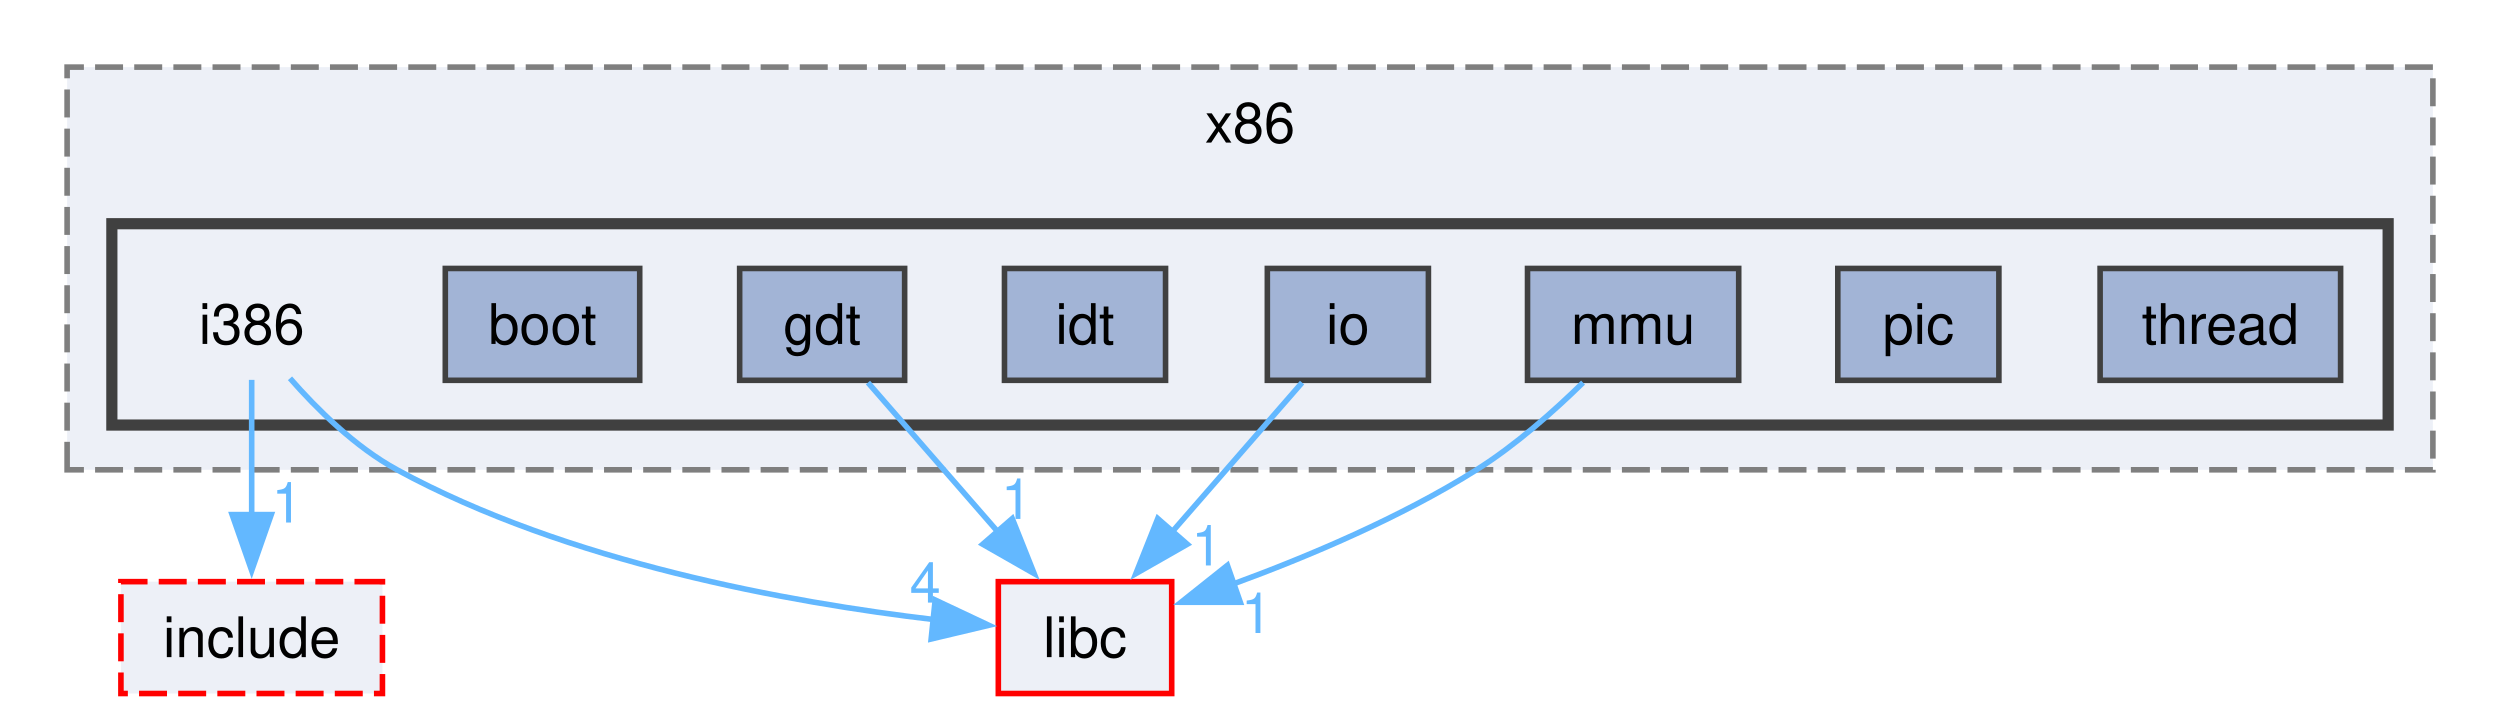
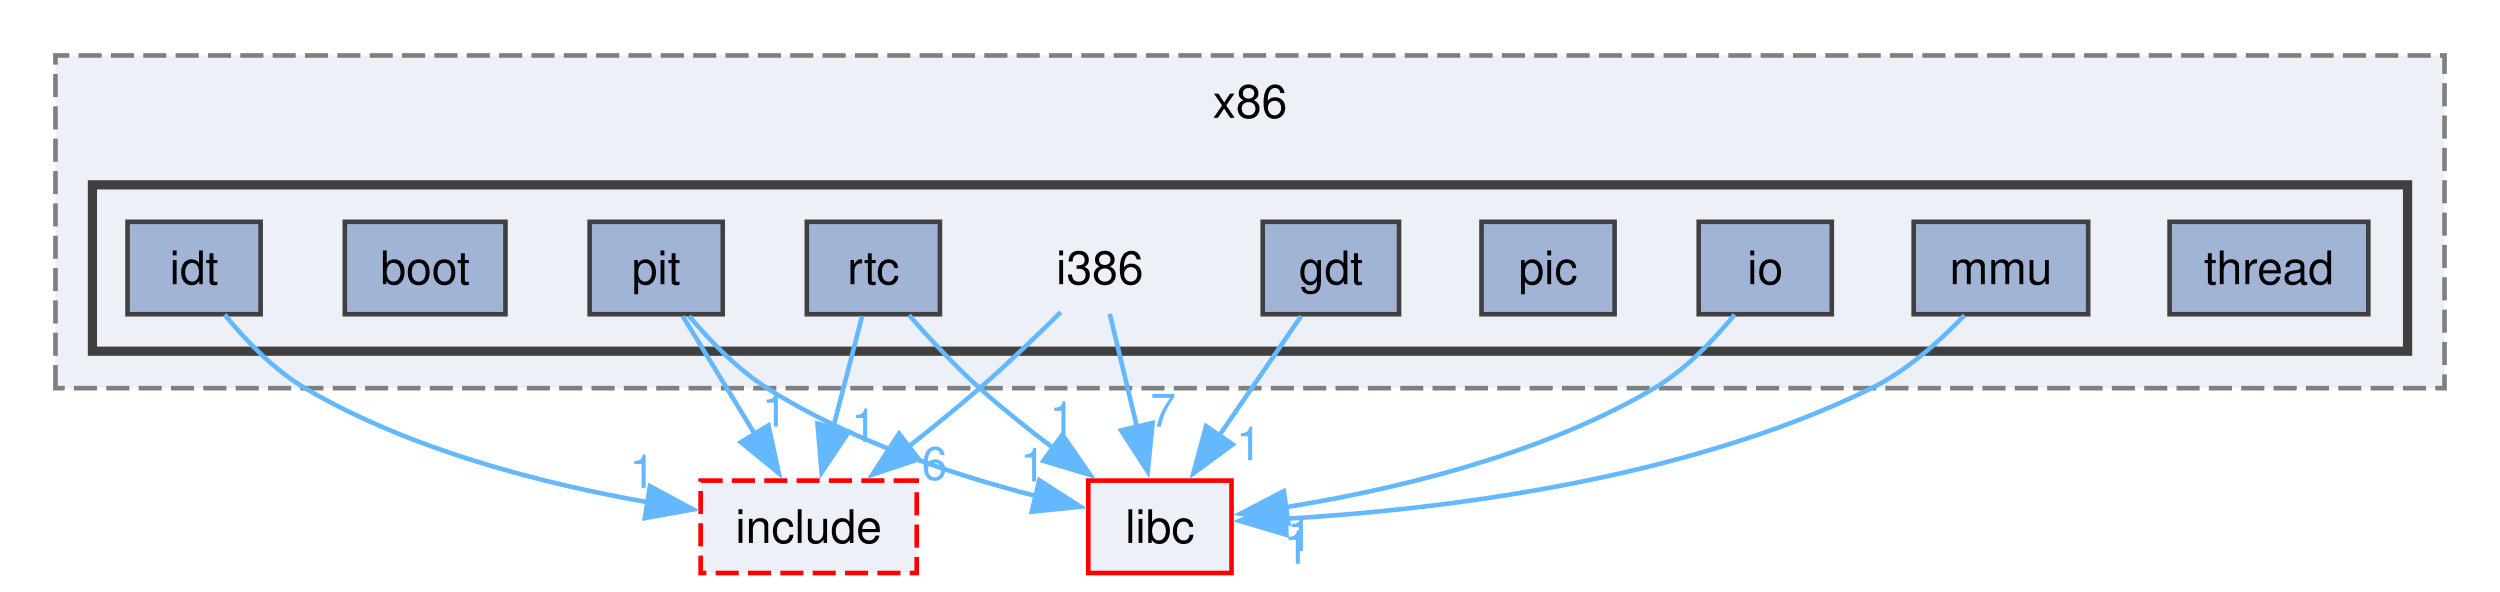
- <svg xmlns="http://www.w3.org/2000/svg" xmlns:xlink="http://www.w3.org/1999/xlink" width="447pt" height="128pt" viewBox="0.00 0.00 447.00 128.00">
-   <g id="graph0" class="graph" transform="scale(1 1) rotate(0) translate(4 124)">
+ <svg xmlns="http://www.w3.org/2000/svg" xmlns:xlink="http://www.w3.org/1999/xlink" width="541pt" height="128pt" viewBox="0.00 0.00 541.00 128.00">
+   <g id="graph0" class="graph" transform="scale(1 1) rotate(0) translate(4 124.49)">
    <g id="clust1" class="cluster">
      <g id="a_clust1">
        <a xlink:href="dir_6ff9dae608e72df64cf6f957d61fb3d9.html" target="_top" xlink:title="x86">
-           <polygon fill="#edf0f7" stroke="#7f7f7f" stroke-dasharray="5,2" points="8,-40 8,-112 431,-112 431,-40 8,-40" />
-           <text xml:space="preserve" text-anchor="middle" x="219.5" y="-98.5" font-family="Helvetica,sans-Serif" font-size="10.00">x86</text>
+           <polygon fill="#edf0f7" stroke="#7f7f7f" stroke-dasharray="5,2" points="8,-40.49 8,-112.49 525,-112.49 525,-40.49 8,-40.49" />
+           <text xml:space="preserve" text-anchor="middle" x="266.5" y="-98.99" font-family="Helvetica,sans-Serif" font-size="10.00">x86</text>
        </a>
      </g>
    </g>
    <g id="clust2" class="cluster">
      <g id="a_clust2">
        <a xlink:href="dir_360c9ccbf10f5b2ce74bca48de889854.html" target="_top">
-           <polygon fill="#edf0f7" stroke="#404040" stroke-width="2" points="16,-48 16,-84 423,-84 423,-48 16,-48" />
+           <polygon fill="#edf0f7" stroke="#404040" stroke-width="2" points="16,-48.49 16,-84.49 517,-84.49 517,-48.49 16,-48.49" />
        </a>
      </g>
    </g>
    <g id="node1" class="node">
-       <text xml:space="preserve" text-anchor="middle" x="41" y="-62.5" font-family="Helvetica,sans-Serif" font-size="10.00">i386</text>
-     </g>
-     <g id="node9" class="node">
-       <g id="a_node9">
+       <text xml:space="preserve" text-anchor="middle" x="234" y="-62.99" font-family="Helvetica,sans-Serif" font-size="10.00">i386</text>
+     </g>
+     <g id="node11" class="node">
+       <g id="a_node11">
        <a xlink:href="dir_009f605b833ac4622acd6c3c0c26c0f0.html" target="_top" xlink:title="include">
-           <polygon fill="#edf0f7" stroke="red" stroke-dasharray="5,2" points="64.38,-20 17.62,-20 17.62,0 64.38,0 64.38,-20" />
-           <text xml:space="preserve" text-anchor="middle" x="41" y="-6.5" font-family="Helvetica,sans-Serif" font-size="10.00">include</text>
+           <polygon fill="#edf0f7" stroke="red" stroke-dasharray="5,2" points="194.38,-20.49 147.62,-20.49 147.62,-0.49 194.38,-0.49 194.38,-20.49" />
+           <text xml:space="preserve" text-anchor="middle" x="171" y="-6.99" font-family="Helvetica,sans-Serif" font-size="10.00">include</text>
        </a>
      </g>
    </g>
    <g id="edge1" class="edge">
      <g id="a_edge1">
        <a xlink:href="dir_000014_000019.html" target="_top">
-           <path fill="none" stroke="#63b8ff" d="M41,-56.08C41,-49.48 41,-40.21 41,-31.79" />
-           <polygon fill="#63b8ff" stroke="#63b8ff" points="44.5,-31.99 41,-21.99 37.5,-31.99 44.5,-31.99" />
+           <path fill="none" stroke="#63b8ff" d="M225.54,-56.93C220.55,-51.99 214.05,-45.74 208,-40.49 203.07,-36.21 197.61,-31.77 192.43,-27.69" />
+           <polygon fill="#63b8ff" stroke="#63b8ff" points="194.83,-25.13 184.78,-21.78 190.55,-30.66 194.83,-25.13" />
        </a>
      </g>
      <g id="a_edge1-headlabel">
-         <a xlink:href="dir_000014_000019.html" target="_top" xlink:title="1">
-           <text xml:space="preserve" text-anchor="middle" x="47.34" y="-30.57" font-family="Helvetica,sans-Serif" font-size="10.00" fill="#63b8ff">1</text>
-         </a>
-       </g>
-     </g>
-     <g id="node10" class="node">
-       <g id="a_node10">
+         <a xlink:href="dir_000014_000019.html" target="_top" xlink:title="6">
+           <text xml:space="preserve" text-anchor="middle" x="198.22" y="-20.65" font-family="Helvetica,sans-Serif" font-size="10.00" fill="#63b8ff">6</text>
+         </a>
+       </g>
+     </g>
+     <g id="node12" class="node">
+       <g id="a_node12">
        <a xlink:href="dir_fc1eb218ab426e5adb60367f98438da0.html" target="_top" xlink:title="libc">
-           <polygon fill="#edf0f7" stroke="red" points="205.5,-20 174.5,-20 174.5,0 205.5,0 205.5,-20" />
-           <text xml:space="preserve" text-anchor="middle" x="190" y="-6.5" font-family="Helvetica,sans-Serif" font-size="10.00">libc</text>
+           <polygon fill="#edf0f7" stroke="red" points="262.5,-20.49 231.5,-20.49 231.5,-0.49 262.5,-0.49 262.5,-20.49" />
+           <text xml:space="preserve" text-anchor="middle" x="247" y="-6.99" font-family="Helvetica,sans-Serif" font-size="10.00">libc</text>
        </a>
      </g>
    </g>
    <g id="edge2" class="edge">
      <g id="a_edge2">
        <a xlink:href="dir_000014_000028.html" target="_top">
-           <path fill="none" stroke="#63b8ff" d="M47.85,-56.36C52.65,-50.87 59.52,-44.07 67,-40 97.44,-23.42 137.15,-16.26 163.1,-13.21" />
-           <polygon fill="#63b8ff" stroke="#63b8ff" points="163.21,-16.72 172.8,-12.2 162.49,-9.75 163.21,-16.72" />
+           <path fill="none" stroke="#63b8ff" d="M236.15,-56.57C237.75,-49.89 240.02,-40.48 242.07,-31.99" />
+           <polygon fill="#63b8ff" stroke="#63b8ff" points="245.43,-32.98 244.36,-22.44 238.62,-31.34 245.43,-32.98" />
        </a>
      </g>
      <g id="a_edge2-headlabel">
-         <a xlink:href="dir_000014_000028.html" target="_top" xlink:title="4">
-           <text xml:space="preserve" text-anchor="middle" x="161.43" y="-16.25" font-family="Helvetica,sans-Serif" font-size="10.00" fill="#63b8ff">4</text>
+         <a xlink:href="dir_000014_000028.html" target="_top" xlink:title="7">
+           <text xml:space="preserve" text-anchor="middle" x="247.7" y="-32.16" font-family="Helvetica,sans-Serif" font-size="10.00" fill="#63b8ff">7</text>
        </a>
      </g>
    </g>
    <g id="node2" class="node">
      <g id="a_node2">
        <a xlink:href="dir_14e06830c411dafc716ac3ba9d7b5a39.html" target="_top" xlink:title="boot">
-           <polygon fill="#a2b4d6" stroke="#404040" points="110.38,-76 75.62,-76 75.62,-56 110.38,-56 110.38,-76" />
-           <text xml:space="preserve" text-anchor="middle" x="93" y="-62.5" font-family="Helvetica,sans-Serif" font-size="10.00">boot</text>
+           <polygon fill="#a2b4d6" stroke="#404040" points="105.38,-76.49 70.62,-76.49 70.62,-56.49 105.38,-56.49 105.38,-76.49" />
+           <text xml:space="preserve" text-anchor="middle" x="88" y="-62.99" font-family="Helvetica,sans-Serif" font-size="10.00">boot</text>
        </a>
      </g>
    </g>
    <g id="node3" class="node">
      <g id="a_node3">
        <a xlink:href="dir_a42faa698d021a1727cb0e3a8effd61c.html" target="_top" xlink:title="gdt">
-           <polygon fill="#a2b4d6" stroke="#404040" points="157.75,-76 128.25,-76 128.25,-56 157.75,-56 157.75,-76" />
-           <text xml:space="preserve" text-anchor="middle" x="143" y="-62.5" font-family="Helvetica,sans-Serif" font-size="10.00">gdt</text>
+           <polygon fill="#a2b4d6" stroke="#404040" points="298.75,-76.49 269.25,-76.49 269.25,-56.49 298.75,-56.49 298.75,-76.49" />
+           <text xml:space="preserve" text-anchor="middle" x="284" y="-62.99" font-family="Helvetica,sans-Serif" font-size="10.00">gdt</text>
        </a>
      </g>
    </g>
    <g id="edge3" class="edge">
      <g id="a_edge3">
        <a xlink:href="dir_000012_000028.html" target="_top">
-           <path fill="none" stroke="#63b8ff" d="M151.19,-55.59C157.59,-48.24 166.68,-37.8 174.45,-28.87" />
-           <polygon fill="#63b8ff" stroke="#63b8ff" points="176.99,-31.28 180.91,-21.44 171.71,-26.69 176.99,-31.28" />
+           <path fill="none" stroke="#63b8ff" d="M277.56,-56.08C272.67,-48.96 265.81,-38.94 259.82,-30.2" />
+           <polygon fill="#63b8ff" stroke="#63b8ff" points="262.77,-28.31 254.23,-22.03 256.99,-32.26 262.77,-28.31" />
        </a>
      </g>
      <g id="a_edge3-headlabel">
        <a xlink:href="dir_000012_000028.html" target="_top" xlink:title="1">
-           <text xml:space="preserve" text-anchor="middle" x="177.76" y="-31.21" font-family="Helvetica,sans-Serif" font-size="10.00" fill="#63b8ff">1</text>
+           <text xml:space="preserve" text-anchor="middle" x="266.28" y="-24.92" font-family="Helvetica,sans-Serif" font-size="10.00" fill="#63b8ff">1</text>
        </a>
      </g>
    </g>
    <g id="node4" class="node">
      <g id="a_node4">
        <a xlink:href="dir_606367c1e235cbdef3ba56231a385932.html" target="_top" xlink:title="idt">
-           <polygon fill="#a2b4d6" stroke="#404040" points="204.4,-76 175.6,-76 175.6,-56 204.4,-56 204.4,-76" />
-           <text xml:space="preserve" text-anchor="middle" x="190" y="-62.5" font-family="Helvetica,sans-Serif" font-size="10.00">idt</text>
+           <polygon fill="#a2b4d6" stroke="#404040" points="52.4,-76.49 23.6,-76.49 23.6,-56.49 52.4,-56.49 52.4,-76.49" />
+           <text xml:space="preserve" text-anchor="middle" x="38" y="-62.99" font-family="Helvetica,sans-Serif" font-size="10.00">idt</text>
+         </a>
+       </g>
+     </g>
+     <g id="edge4" class="edge">
+       <g id="a_edge4">
+         <a xlink:href="dir_000018_000019.html" target="_top">
+           <path fill="none" stroke="#63b8ff" d="M44.62,-56.41C48.99,-51.04 55.16,-44.52 62,-40.49 84.73,-27.08 113.74,-19.75 136.12,-15.82" />
+           <polygon fill="#63b8ff" stroke="#63b8ff" points="136.64,-19.28 145.97,-14.25 135.54,-12.37 136.64,-19.28" />
+         </a>
+       </g>
+       <g id="a_edge4-headlabel">
+         <a xlink:href="dir_000018_000019.html" target="_top" xlink:title="1">
+           <text xml:space="preserve" text-anchor="middle" x="135.03" y="-18.91" font-family="Helvetica,sans-Serif" font-size="10.00" fill="#63b8ff">1</text>
        </a>
      </g>
    </g>
    <g id="node5" class="node">
      <g id="a_node5">
        <a xlink:href="dir_6e4b8e08e7f3bd1b02aff0671b6332bc.html" target="_top" xlink:title="io">
-           <polygon fill="#a2b4d6" stroke="#404040" points="251.4,-76 222.6,-76 222.6,-56 251.4,-56 251.4,-76" />
-           <text xml:space="preserve" text-anchor="middle" x="237" y="-62.5" font-family="Helvetica,sans-Serif" font-size="10.00">io</text>
-         </a>
-       </g>
-     </g>
-     <g id="edge4" class="edge">
-       <g id="a_edge4">
+           <polygon fill="#a2b4d6" stroke="#404040" points="392.4,-76.49 363.6,-76.49 363.6,-56.49 392.4,-56.49 392.4,-76.49" />
+           <text xml:space="preserve" text-anchor="middle" x="378" y="-62.99" font-family="Helvetica,sans-Serif" font-size="10.00">io</text>
+         </a>
+       </g>
+     </g>
+     <g id="edge5" class="edge">
+       <g id="a_edge5">
        <a xlink:href="dir_000024_000028.html" target="_top">
-           <path fill="none" stroke="#63b8ff" d="M228.81,-55.59C222.41,-48.24 213.32,-37.8 205.55,-28.87" />
-           <polygon fill="#63b8ff" stroke="#63b8ff" points="208.29,-26.69 199.09,-21.44 203.01,-31.28 208.29,-26.69" />
-         </a>
-       </g>
-       <g id="a_edge4-headlabel">
+           <path fill="none" stroke="#63b8ff" d="M371.37,-56.42C367,-51.06 360.83,-44.54 354,-40.49 329.16,-25.76 296.68,-18.33 274.05,-14.71" />
+           <polygon fill="#63b8ff" stroke="#63b8ff" points="274.8,-11.28 264.41,-13.32 273.81,-18.21 274.8,-11.28" />
+         </a>
+       </g>
+       <g id="a_edge5-headlabel">
        <a xlink:href="dir_000024_000028.html" target="_top" xlink:title="1">
-           <text xml:space="preserve" text-anchor="middle" x="211.8" y="-22.89" font-family="Helvetica,sans-Serif" font-size="10.00" fill="#63b8ff">1</text>
+           <text xml:space="preserve" text-anchor="middle" x="277.27" y="-5.27" font-family="Helvetica,sans-Serif" font-size="10.00" fill="#63b8ff">1</text>
        </a>
      </g>
    </g>
    <g id="node6" class="node">
      <g id="a_node6">
        <a xlink:href="dir_55d05a4694c04f59b7f162d6389bd6a2.html" target="_top" xlink:title="mmu">
-           <polygon fill="#a2b4d6" stroke="#404040" points="306.88,-76 269.12,-76 269.12,-56 306.88,-56 306.88,-76" />
-           <text xml:space="preserve" text-anchor="middle" x="288" y="-62.5" font-family="Helvetica,sans-Serif" font-size="10.00">mmu</text>
-         </a>
-       </g>
-     </g>
-     <g id="edge5" class="edge">
-       <g id="a_edge5">
+           <polygon fill="#a2b4d6" stroke="#404040" points="447.88,-76.49 410.12,-76.49 410.12,-56.49 447.88,-56.49 447.88,-76.49" />
+           <text xml:space="preserve" text-anchor="middle" x="429" y="-62.99" font-family="Helvetica,sans-Serif" font-size="10.00">mmu</text>
+         </a>
+       </g>
+     </g>
+     <g id="edge6" class="edge">
+       <g id="a_edge6">
        <a xlink:href="dir_000034_000028.html" target="_top">
-           <path fill="none" stroke="#63b8ff" d="M279.05,-55.59C273.85,-50.49 266.95,-44.37 260,-40 246.42,-31.47 229.91,-24.49 216.33,-19.52" />
-           <polygon fill="#63b8ff" stroke="#63b8ff" points="217.77,-16.31 207.17,-16.32 215.46,-22.92 217.77,-16.31" />
-         </a>
-       </g>
-       <g id="a_edge5-headlabel">
+           <path fill="none" stroke="#63b8ff" d="M421.09,-56.25C415.92,-50.82 408.72,-44.29 401,-40.49 359.84,-20.23 306.09,-14.07 274.19,-12.24" />
+           <polygon fill="#63b8ff" stroke="#63b8ff" points="274.39,-8.74 264.24,-11.78 274.07,-15.73 274.39,-8.74" />
+         </a>
+       </g>
+       <g id="a_edge6-headlabel">
        <a xlink:href="dir_000034_000028.html" target="_top" xlink:title="1">
-           <text xml:space="preserve" text-anchor="middle" x="220.67" y="-10.82" font-family="Helvetica,sans-Serif" font-size="10.00" fill="#63b8ff">1</text>
+           <text xml:space="preserve" text-anchor="middle" x="276.6" y="-2.5" font-family="Helvetica,sans-Serif" font-size="10.00" fill="#63b8ff">1</text>
        </a>
      </g>
    </g>
    <g id="node7" class="node">
      <g id="a_node7">
        <a xlink:href="dir_7377ac59d3b6b3fff6b36644edd197dc.html" target="_top" xlink:title="pic">
-           <polygon fill="#a2b4d6" stroke="#404040" points="353.4,-76 324.6,-76 324.6,-56 353.4,-56 353.4,-76" />
-           <text xml:space="preserve" text-anchor="middle" x="339" y="-62.5" font-family="Helvetica,sans-Serif" font-size="10.00">pic</text>
+           <polygon fill="#a2b4d6" stroke="#404040" points="345.4,-76.49 316.6,-76.49 316.6,-56.49 345.4,-56.49 345.4,-76.49" />
+           <text xml:space="preserve" text-anchor="middle" x="331" y="-62.99" font-family="Helvetica,sans-Serif" font-size="10.00">pic</text>
        </a>
      </g>
    </g>
    <g id="node8" class="node">
      <g id="a_node8">
+         <a xlink:href="dir_174f20f489a141a7bd8d7f45d2c27425.html" target="_top" xlink:title="pit">
+           <polygon fill="#a2b4d6" stroke="#404040" points="152.4,-76.49 123.6,-76.49 123.6,-56.49 152.4,-56.49 152.4,-76.49" />
+           <text xml:space="preserve" text-anchor="middle" x="138" y="-62.99" font-family="Helvetica,sans-Serif" font-size="10.00">pit</text>
+         </a>
+       </g>
+     </g>
+     <g id="edge7" class="edge">
+       <g id="a_edge7">
+         <a xlink:href="dir_000038_000019.html" target="_top">
+           <path fill="none" stroke="#63b8ff" d="M143.75,-56.08C148.05,-49.04 154.09,-39.16 159.39,-30.49" />
+           <polygon fill="#63b8ff" stroke="#63b8ff" points="162.3,-32.44 164.53,-22.08 156.33,-28.79 162.3,-32.44" />
+         </a>
+       </g>
+       <g id="a_edge7-headlabel">
+         <a xlink:href="dir_000038_000019.html" target="_top" xlink:title="1">
+           <text xml:space="preserve" text-anchor="middle" x="163.64" y="-32.19" font-family="Helvetica,sans-Serif" font-size="10.00" fill="#63b8ff">1</text>
+         </a>
+       </g>
+     </g>
+     <g id="edge8" class="edge">
+       <g id="a_edge8">
+         <a xlink:href="dir_000038_000028.html" target="_top">
+           <path fill="none" stroke="#63b8ff" d="M145.13,-56.09C149.51,-50.88 155.51,-44.63 162,-40.49 179.84,-29.12 202.65,-21.66 220.15,-17.15" />
+           <polygon fill="#63b8ff" stroke="#63b8ff" points="220.9,-20.57 229.81,-14.84 219.27,-13.76 220.9,-20.57" />
+         </a>
+       </g>
+       <g id="a_edge8-headlabel">
+         <a xlink:href="dir_000038_000028.html" target="_top" xlink:title="1">
+           <text xml:space="preserve" text-anchor="middle" x="219.53" y="-20.31" font-family="Helvetica,sans-Serif" font-size="10.00" fill="#63b8ff">1</text>
+         </a>
+       </g>
+     </g>
+     <g id="node9" class="node">
+       <g id="a_node9">
+         <a xlink:href="dir_b8893761266c120e5909c55ef6264bee.html" target="_top" xlink:title="rtc">
+           <polygon fill="#a2b4d6" stroke="#404040" points="199.4,-76.49 170.6,-76.49 170.6,-56.49 199.4,-56.49 199.4,-76.49" />
+           <text xml:space="preserve" text-anchor="middle" x="185" y="-62.99" font-family="Helvetica,sans-Serif" font-size="10.00">rtc</text>
+         </a>
+       </g>
+     </g>
+     <g id="edge9" class="edge">
+       <g id="a_edge9">
+         <a xlink:href="dir_000040_000019.html" target="_top">
+           <path fill="none" stroke="#63b8ff" d="M182.56,-56.08C180.83,-49.42 178.45,-40.23 176.3,-31.93" />
+           <polygon fill="#63b8ff" stroke="#63b8ff" points="179.69,-31.05 173.79,-22.25 172.91,-32.81 179.69,-31.05" />
+         </a>
+       </g>
+       <g id="a_edge9-headlabel">
+         <a xlink:href="dir_000040_000019.html" target="_top" xlink:title="1">
+           <text xml:space="preserve" text-anchor="middle" x="182.96" y="-28.86" font-family="Helvetica,sans-Serif" font-size="10.00" fill="#63b8ff">1</text>
+         </a>
+       </g>
+     </g>
+     <g id="edge10" class="edge">
+       <g id="a_edge10">
+         <a xlink:href="dir_000040_000028.html" target="_top">
+           <path fill="none" stroke="#63b8ff" d="M192.7,-56.31C197,-51.4 202.57,-45.38 208,-40.49 212.94,-36.04 218.53,-31.59 223.9,-27.55" />
+           <polygon fill="#63b8ff" stroke="#63b8ff" points="225.9,-30.42 231.93,-21.71 221.78,-24.76 225.9,-30.42" />
+         </a>
+       </g>
+       <g id="a_edge10-headlabel">
+         <a xlink:href="dir_000040_000028.html" target="_top" xlink:title="1">
+           <text xml:space="preserve" text-anchor="middle" x="225.88" y="-30.44" font-family="Helvetica,sans-Serif" font-size="10.00" fill="#63b8ff">1</text>
+         </a>
+       </g>
+     </g>
+     <g id="node10" class="node">
+       <g id="a_node10">
        <a xlink:href="dir_58e28c396778afb976a0cd801d7667da.html" target="_top" xlink:title="thread">
-           <polygon fill="#a2b4d6" stroke="#404040" points="414.5,-76 371.5,-76 371.5,-56 414.5,-56 414.5,-76" />
-           <text xml:space="preserve" text-anchor="middle" x="393" y="-62.5" font-family="Helvetica,sans-Serif" font-size="10.00">thread</text>
+           <polygon fill="#a2b4d6" stroke="#404040" points="508.5,-76.49 465.5,-76.49 465.5,-56.49 508.5,-56.49 508.5,-76.49" />
+           <text xml:space="preserve" text-anchor="middle" x="487" y="-62.99" font-family="Helvetica,sans-Serif" font-size="10.00">thread</text>
        </a>
      </g>
    </g>
  </g>
</svg>
